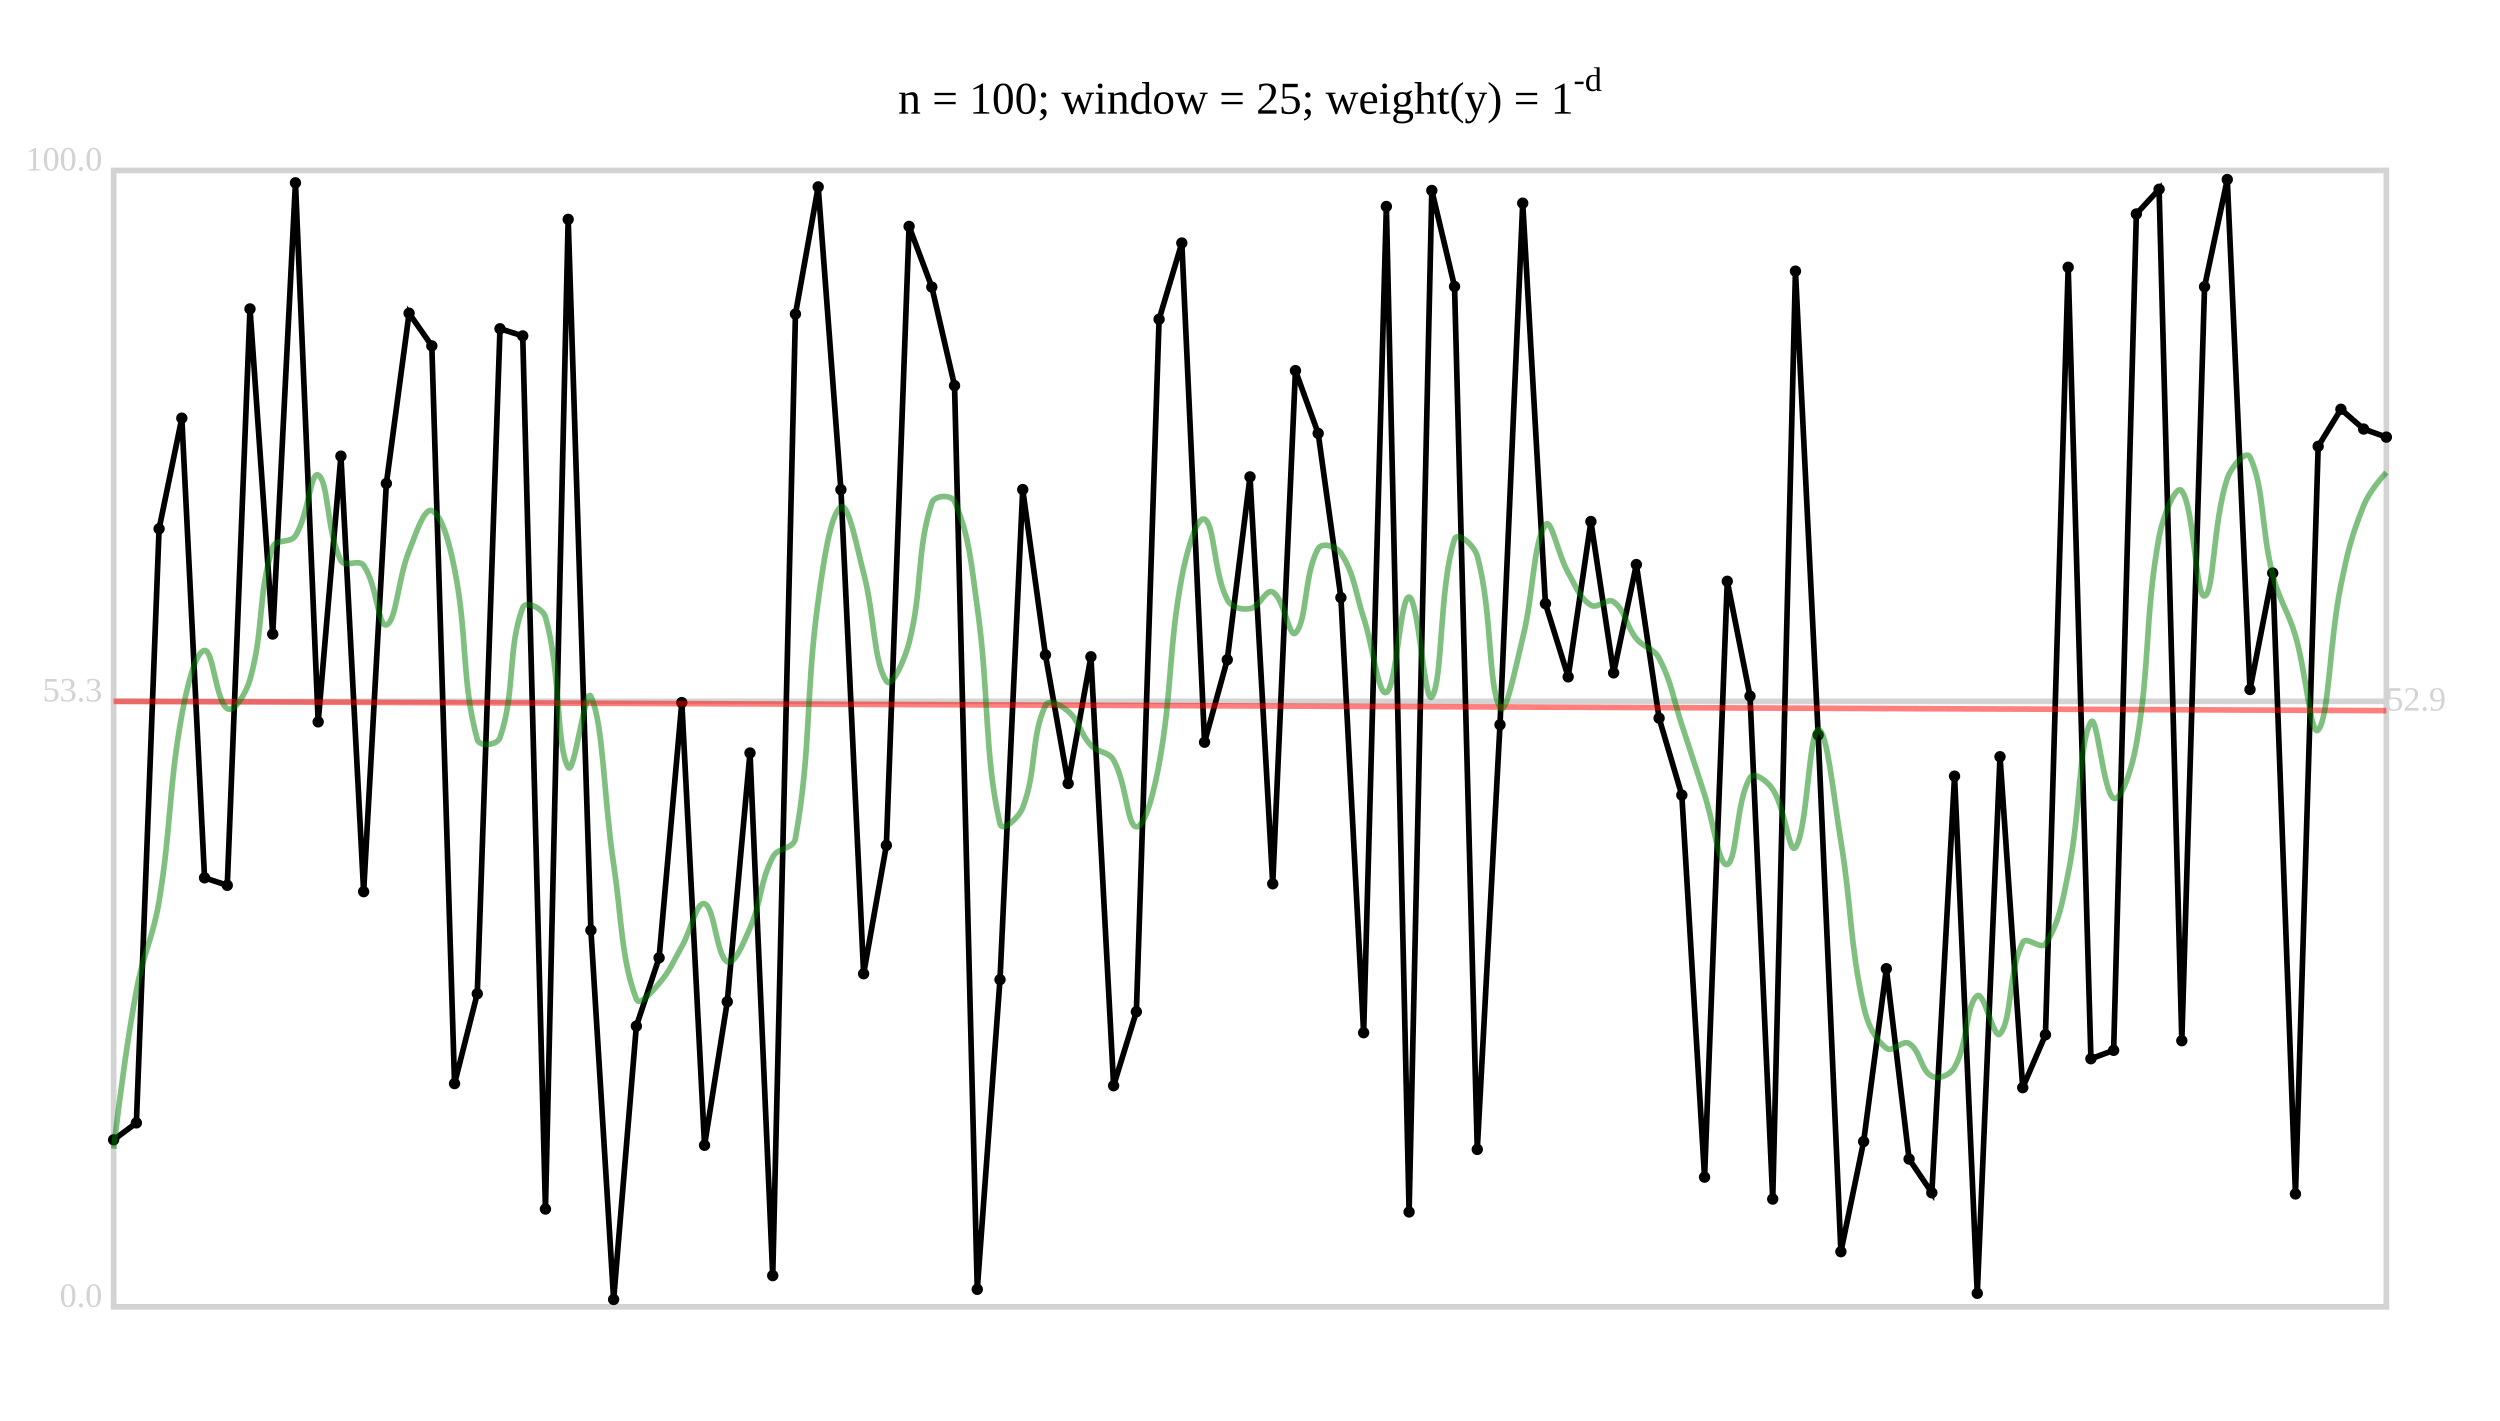
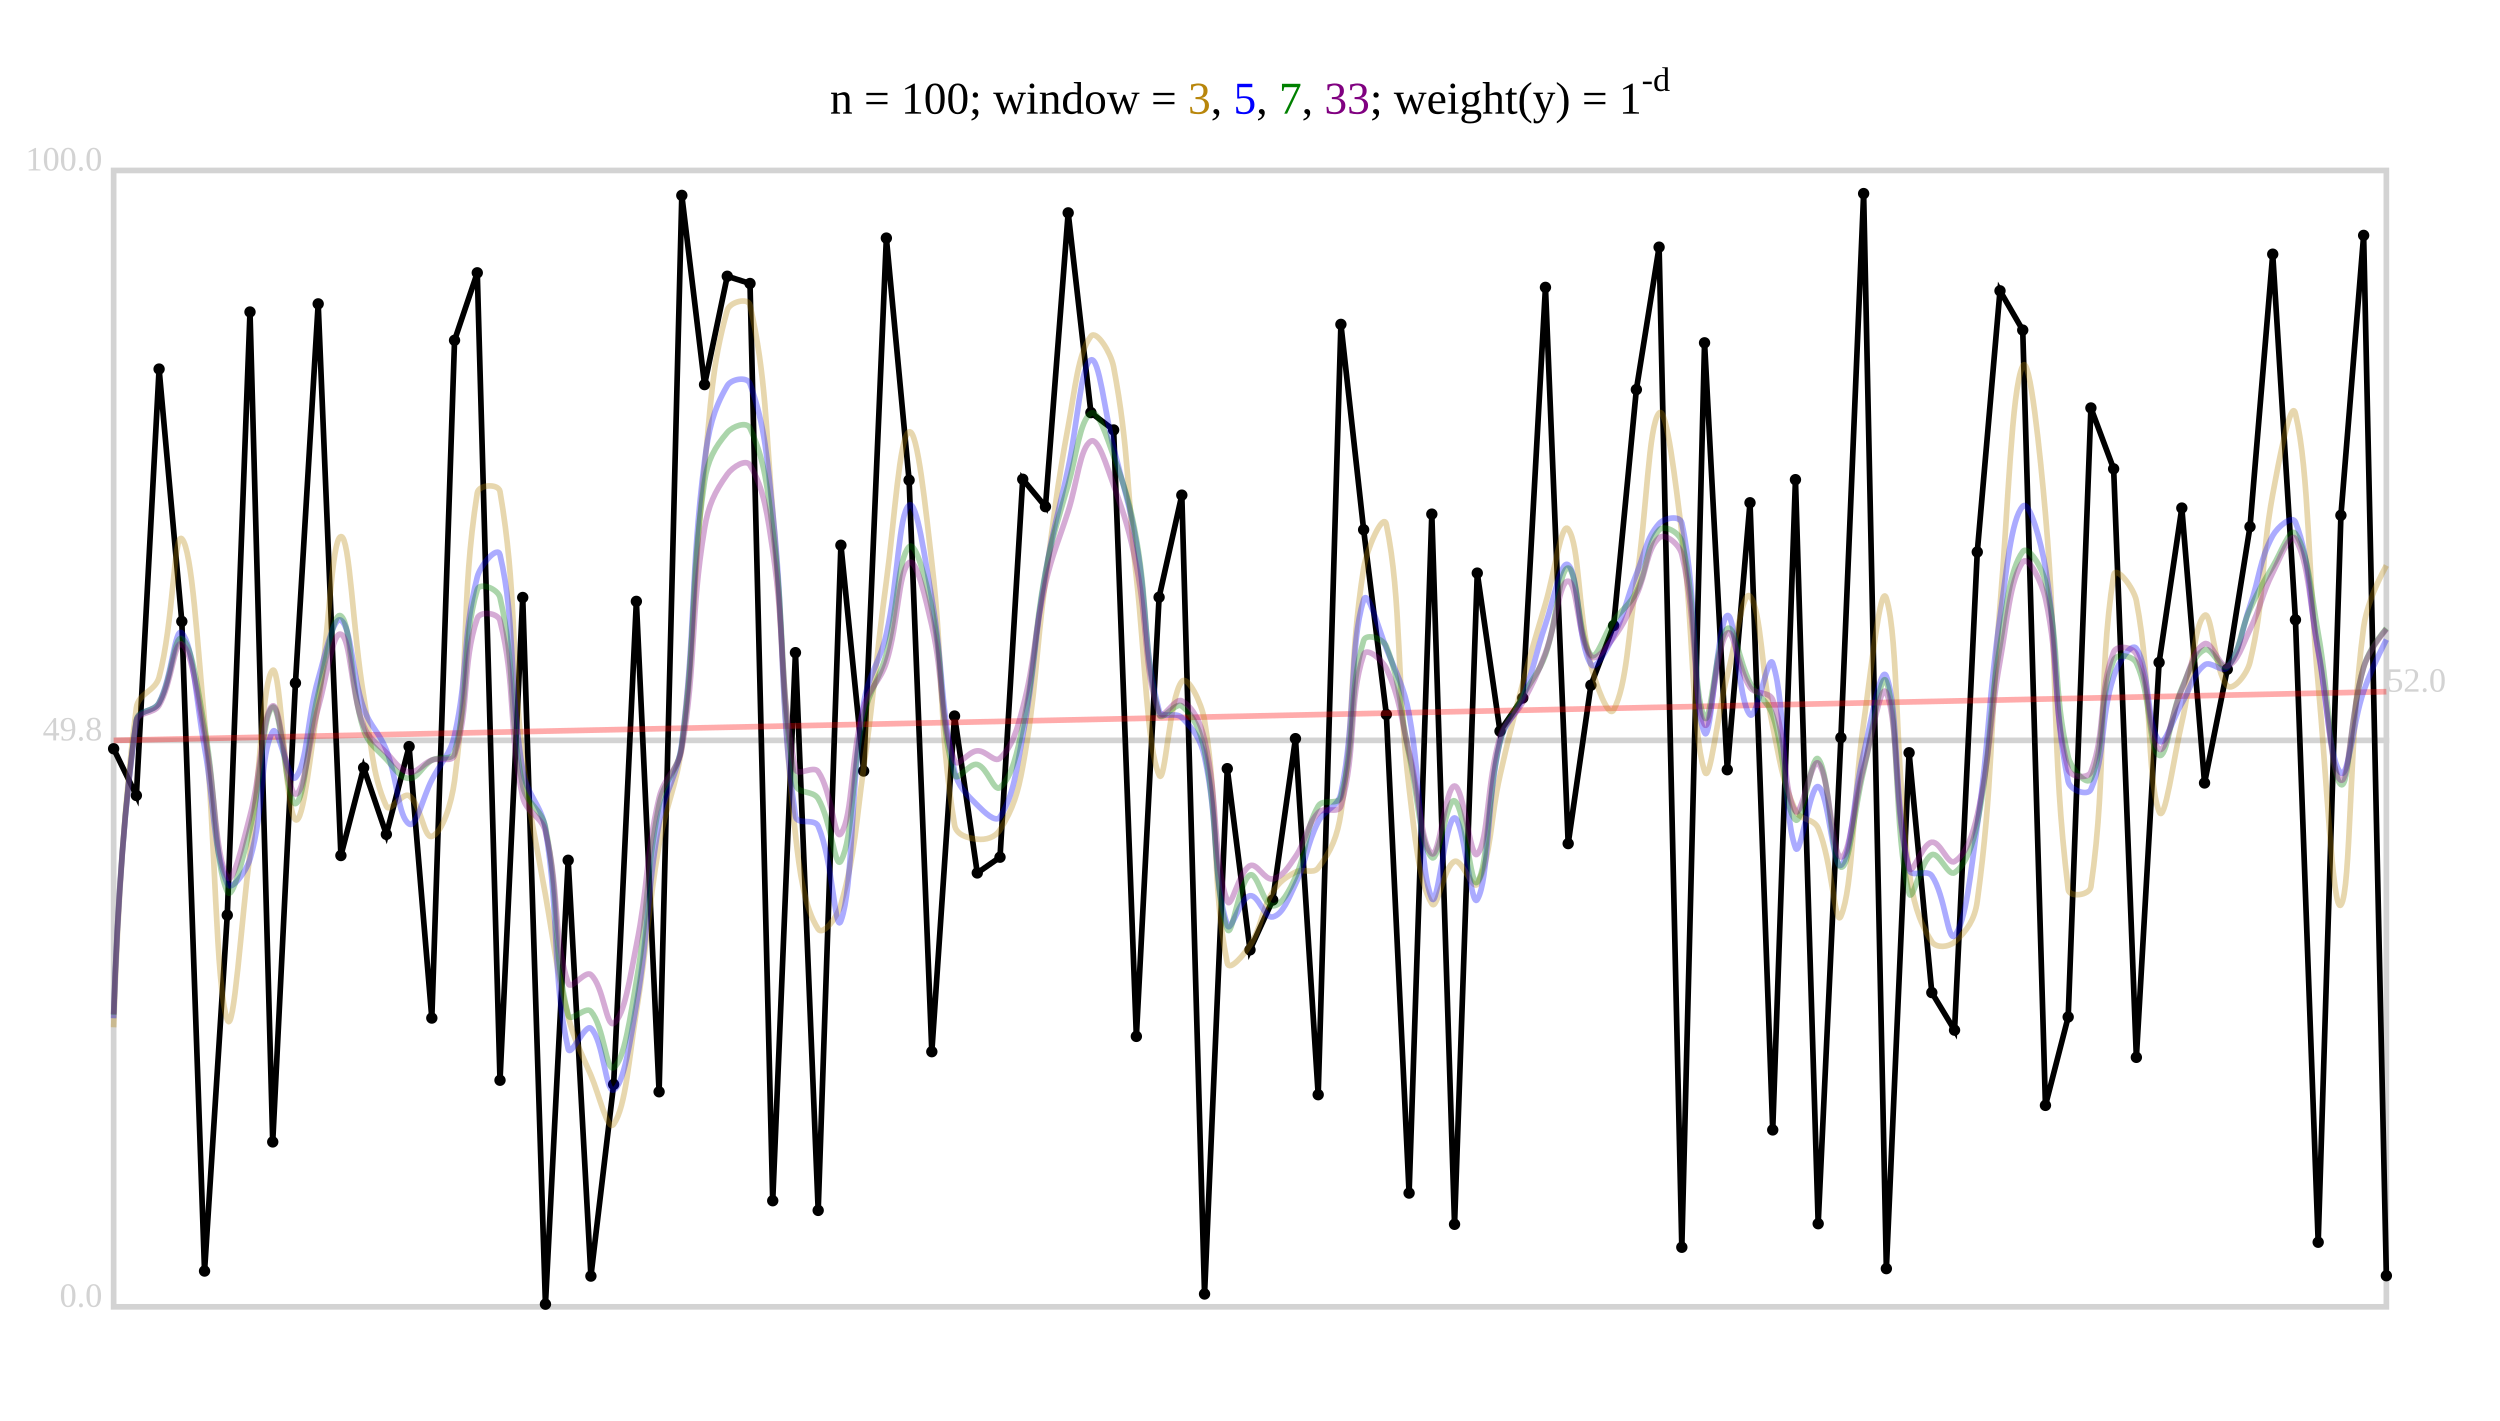
<svg xmlns="http://www.w3.org/2000/svg" viewBox="-10 -115 220 125">
  <style type="text/css">
                #regression line {
                    stroke: red;
                    stroke-width: 0.5;
-                     stroke-opacity: 0.5;
+                     stroke-opacity: 0.33;
                }
-                 #exponential .spline {
+                 .spline {
+                     stroke-width: 0.5;
+                     stroke-opacity: 0.33;
+                     fill: none;
+                 }
+                 #exponential-small .spline {
+                     stroke: darkgoldenrod;
+                 }
+                 #exponential-mid .spline {
+                     stroke: blue;
+                 }
+                 #exponential-large .spline {
                    stroke: green;
-                     stroke-width: 0.5;
-                     stroke-opacity: 0.5;
-                     fill: none;
+                 }
+                 #exponential-jumbo .spline {
+                     stroke: purple;
                }</style>
  <rect x="0" y="-100" width="200" height="100" stroke="lightgray" stroke-width="0.5" stroke-linecap="square" fill="none" />
  <text x="-1" y="0" text-anchor="end" alignment-baseline="central" fill="lightgray" font-size="3">0.0</text>
  <text x="-1" y="-100" text-anchor="end" alignment-baseline="central" fill="lightgray" font-size="3">100.0</text>
-   <text x="-1" y="-53.282" text-anchor="end" alignment-baseline="central" fill="lightgray" font-size="3">53.3</text>
-   <text x="200" y="-52.465" text-anchor="start" alignment-baseline="central" fill="lightgray" font-size="3">52.9</text>
-   <line x1="0" y1="-53.282" x2="200" y2="-53.282" stroke="lightgray" stroke-width="0.5" stroke-linecap="square" />
+   <text x="-1" y="-49.847" text-anchor="end" alignment-baseline="central" fill="lightgray" font-size="3">49.8</text>
+   <text x="200" y="-54.132" text-anchor="start" alignment-baseline="central" fill="lightgray" font-size="3">52.0</text>
+   <line x1="0" y1="-49.847" x2="200" y2="-49.847" stroke="lightgray" stroke-width="0.5" stroke-linecap="square" />
  <text x="100" y="-105" text-anchor="middle" fill="black" font-size="4">
-     <tspan>n = 100; window = 25; weight(y) = 1</tspan>
-     <tspan dx="-1" dy="-2" font-size="3">-d</tspan>
+                 n = 100; 
+                     window = 
+                     <tspan fill="darkgoldenrod">3</tspan>, 
+                     <tspan fill="blue">5</tspan>, 
+                     <tspan fill="green">7</tspan>, 
+                     <tspan fill="purple">33</tspan>; 
+                     weight(y) = 1
+                 <tspan dx="-1" dy="-2" font-size="3">-d</tspan>
  </text>
-   <circle cx="0" cy="-14.696" r="0.5" fill="black" />
-   <circle cx="2" cy="-16.186" r="0.5" fill="black" />
-   <circle cx="4" cy="-68.467" r="0.5" fill="black" />
-   <circle cx="6" cy="-78.201" r="0.5" fill="black" />
-   <circle cx="8" cy="-37.752" r="0.5" fill="black" />
-   <circle cx="10" cy="-37.091" r="0.5" fill="black" />
-   <circle cx="12" cy="-87.815" r="0.5" fill="black" />
-   <circle cx="14" cy="-59.203" r="0.5" fill="black" />
-   <circle cx="16" cy="-98.912" r="0.5" fill="black" />
-   <circle cx="18" cy="-51.475" r="0.5" fill="black" />
-   <circle cx="20" cy="-74.859" r="0.5" fill="black" />
-   <circle cx="22" cy="-36.534" r="0.5" fill="black" />
-   <circle cx="24" cy="-72.454" r="0.5" fill="black" />
-   <circle cx="26" cy="-87.433" r="0.5" fill="black" />
-   <circle cx="28" cy="-84.564" r="0.5" fill="black" />
-   <circle cx="30" cy="-19.643" r="0.5" fill="black" />
-   <circle cx="32" cy="-27.552" r="0.5" fill="black" />
-   <circle cx="34" cy="-86.07" r="0.5" fill="black" />
-   <circle cx="36" cy="-85.439" r="0.5" fill="black" />
-   <circle cx="38" cy="-8.606" r="0.5" fill="black" />
-   <circle cx="40" cy="-95.696" r="0.5" fill="black" />
-   <circle cx="42" cy="-33.138" r="0.5" fill="black" />
-   <circle cx="44" cy="-0.646" r="0.5" fill="black" />
-   <circle cx="46" cy="-24.703" r="0.5" fill="black" />
-   <circle cx="48" cy="-30.712" r="0.5" fill="black" />
-   <circle cx="50" cy="-53.173" r="0.5" fill="black" />
-   <circle cx="52" cy="-14.214" r="0.5" fill="black" />
-   <circle cx="54" cy="-26.848" r="0.5" fill="black" />
-   <circle cx="56" cy="-48.736" r="0.5" fill="black" />
-   <circle cx="58" cy="-2.747" r="0.5" fill="black" />
-   <circle cx="60" cy="-87.364" r="0.5" fill="black" />
-   <circle cx="62" cy="-98.554" r="0.5" fill="black" />
-   <circle cx="64" cy="-71.911" r="0.5" fill="black" />
-   <circle cx="66" cy="-29.309" r="0.5" fill="black" />
-   <circle cx="68" cy="-40.607" r="0.5" fill="black" />
-   <circle cx="70" cy="-95.078" r="0.5" fill="black" />
-   <circle cx="72" cy="-89.74" r="0.5" fill="black" />
-   <circle cx="74" cy="-81.063" r="0.5" fill="black" />
-   <circle cx="76" cy="-1.538" r="0.5" fill="black" />
-   <circle cx="78" cy="-28.791" r="0.5" fill="black" />
-   <circle cx="80" cy="-71.918" r="0.5" fill="black" />
-   <circle cx="82" cy="-57.367" r="0.5" fill="black" />
-   <circle cx="84" cy="-46.051" r="0.5" fill="black" />
-   <circle cx="86" cy="-57.203" r="0.5" fill="black" />
-   <circle cx="88" cy="-19.457" r="0.5" fill="black" />
-   <circle cx="90" cy="-25.966" r="0.5" fill="black" />
-   <circle cx="92" cy="-86.904" r="0.5" fill="black" />
-   <circle cx="94" cy="-93.615" r="0.5" fill="black" />
-   <circle cx="96" cy="-49.684" r="0.5" fill="black" />
-   <circle cx="98" cy="-56.942" r="0.5" fill="black" />
-   <circle cx="100" cy="-73.035" r="0.5" fill="black" />
-   <circle cx="102" cy="-37.227" r="0.5" fill="black" />
-   <circle cx="104" cy="-82.386" r="0.5" fill="black" />
-   <circle cx="106" cy="-76.863" r="0.5" fill="black" />
-   <circle cx="108" cy="-62.412" r="0.5" fill="black" />
-   <circle cx="110" cy="-24.122" r="0.5" fill="black" />
-   <circle cx="112" cy="-96.831" r="0.5" fill="black" />
-   <circle cx="114" cy="-8.347" r="0.5" fill="black" />
-   <circle cx="116" cy="-98.237" r="0.5" fill="black" />
-   <circle cx="118" cy="-89.787" r="0.5" fill="black" />
-   <circle cx="120" cy="-13.854" r="0.5" fill="black" />
-   <circle cx="122" cy="-51.224" r="0.5" fill="black" />
-   <circle cx="124" cy="-97.12" r="0.5" fill="black" />
-   <circle cx="126" cy="-61.879" r="0.5" fill="black" />
-   <circle cx="128" cy="-55.437" r="0.5" fill="black" />
-   <circle cx="130" cy="-69.106" r="0.5" fill="black" />
-   <circle cx="132" cy="-55.787" r="0.5" fill="black" />
-   <circle cx="134" cy="-65.319" r="0.5" fill="black" />
-   <circle cx="136" cy="-51.806" r="0.5" fill="black" />
-   <circle cx="138" cy="-45.032" r="0.5" fill="black" />
-   <circle cx="140" cy="-11.411" r="0.5" fill="black" />
-   <circle cx="142" cy="-63.847" r="0.5" fill="black" />
-   <circle cx="144" cy="-53.743" r="0.5" fill="black" />
-   <circle cx="146" cy="-9.483" r="0.5" fill="black" />
-   <circle cx="148" cy="-91.139" r="0.5" fill="black" />
-   <circle cx="150" cy="-50.321" r="0.5" fill="black" />
-   <circle cx="152" cy="-4.85" r="0.5" fill="black" />
-   <circle cx="154" cy="-14.544" r="0.5" fill="black" />
-   <circle cx="156" cy="-29.756" r="0.5" fill="black" />
-   <circle cx="158" cy="-13.004" r="0.5" fill="black" />
-   <circle cx="160" cy="-10.039" r="0.5" fill="black" />
-   <circle cx="162" cy="-46.698" r="0.5" fill="black" />
-   <circle cx="164" cy="-1.186" r="0.5" fill="black" />
-   <circle cx="166" cy="-48.409" r="0.5" fill="black" />
-   <circle cx="168" cy="-19.286" r="0.5" fill="black" />
-   <circle cx="170" cy="-23.939" r="0.5" fill="black" />
-   <circle cx="172" cy="-91.481" r="0.5" fill="black" />
-   <circle cx="174" cy="-21.83" r="0.5" fill="black" />
-   <circle cx="176" cy="-22.571" r="0.5" fill="black" />
-   <circle cx="178" cy="-96.172" r="0.5" fill="black" />
-   <circle cx="180" cy="-98.346" r="0.5" fill="black" />
-   <circle cx="182" cy="-23.418" r="0.5" fill="black" />
-   <circle cx="184" cy="-89.77" r="0.5" fill="black" />
-   <circle cx="186" cy="-99.204" r="0.5" fill="black" />
-   <circle cx="188" cy="-54.325" r="0.5" fill="black" />
-   <circle cx="190" cy="-64.574" r="0.5" fill="black" />
-   <circle cx="192" cy="-9.933" r="0.5" fill="black" />
-   <circle cx="194" cy="-75.725" r="0.5" fill="black" />
-   <circle cx="196" cy="-78.986" r="0.5" fill="black" />
-   <circle cx="198" cy="-77.243" r="0.5" fill="black" />
-   <circle cx="200" cy="-76.535" r="0.5" fill="black" />
-   <polyline points="0,-14.696 2,-16.186 4,-68.467 6,-78.201 8,-37.752 10,-37.091 12,-87.815 14,-59.203 16,-98.912 18,-51.475 20,-74.859 22,-36.534 24,-72.454 26,-87.433 28,-84.564 30,-19.643 32,-27.552 34,-86.07 36,-85.439 38,-8.606 40,-95.696 42,-33.138 44,-0.646 46,-24.703 48,-30.712 50,-53.173 52,-14.214 54,-26.848 56,-48.736 58,-2.747 60,-87.364 62,-98.554 64,-71.911 66,-29.309 68,-40.607 70,-95.078 72,-89.74 74,-81.063 76,-1.538 78,-28.791 80,-71.918 82,-57.367 84,-46.051 86,-57.203 88,-19.457 90,-25.966 92,-86.904 94,-93.615 96,-49.684 98,-56.942 100,-73.035 102,-37.227 104,-82.386 106,-76.863 108,-62.412 110,-24.122 112,-96.831 114,-8.347 116,-98.237 118,-89.787 120,-13.854 122,-51.224 124,-97.12 126,-61.879 128,-55.437 130,-69.106 132,-55.787 134,-65.319 136,-51.806 138,-45.032 140,-11.411 142,-63.847 144,-53.743 146,-9.483 148,-91.139 150,-50.321 152,-4.85 154,-14.544 156,-29.756 158,-13.004 160,-10.039 162,-46.698 164,-1.186 166,-48.409 168,-19.286 170,-23.939 172,-91.481 174,-21.83 176,-22.571 178,-96.172 180,-98.346 182,-23.418 184,-89.77 186,-99.204 188,-54.325 190,-64.574 192,-9.933 194,-75.725 196,-78.986 198,-77.243 200,-76.535" stroke="black" stroke-width="0.5" fill="none" />
+   <circle cx="0" cy="-49.11" r="0.5" fill="black" />
+   <circle cx="2" cy="-44.998" r="0.5" fill="black" />
+   <circle cx="4" cy="-82.523" r="0.5" fill="black" />
+   <circle cx="6" cy="-60.313" r="0.5" fill="black" />
+   <circle cx="8" cy="-3.147" r="0.5" fill="black" />
+   <circle cx="10" cy="-34.466" r="0.5" fill="black" />
+   <circle cx="12" cy="-87.545" r="0.5" fill="black" />
+   <circle cx="14" cy="-14.51" r="0.5" fill="black" />
+   <circle cx="16" cy="-54.894" r="0.5" fill="black" />
+   <circle cx="18" cy="-88.259" r="0.5" fill="black" />
+   <circle cx="20" cy="-39.712" r="0.5" fill="black" />
+   <circle cx="22" cy="-47.44" r="0.5" fill="black" />
+   <circle cx="24" cy="-41.575" r="0.5" fill="black" />
+   <circle cx="26" cy="-49.302" r="0.5" fill="black" />
+   <circle cx="28" cy="-25.41" r="0.5" fill="black" />
+   <circle cx="30" cy="-85.054" r="0.5" fill="black" />
+   <circle cx="32" cy="-90.993" r="0.5" fill="black" />
+   <circle cx="34" cy="-19.938" r="0.5" fill="black" />
+   <circle cx="36" cy="-62.421" r="0.5" fill="black" />
+   <circle cx="38" cy="-0.232" r="0.5" fill="black" />
+   <circle cx="40" cy="-39.297" r="0.5" fill="black" />
+   <circle cx="42" cy="-2.702" r="0.5" fill="black" />
+   <circle cx="44" cy="-19.571" r="0.5" fill="black" />
+   <circle cx="46" cy="-62.079" r="0.5" fill="black" />
+   <circle cx="48" cy="-18.923" r="0.5" fill="black" />
+   <circle cx="50" cy="-97.805" r="0.5" fill="black" />
+   <circle cx="52" cy="-81.155" r="0.5" fill="black" />
+   <circle cx="54" cy="-90.69" r="0.5" fill="black" />
+   <circle cx="56" cy="-90.052" r="0.5" fill="black" />
+   <circle cx="58" cy="-9.335" r="0.5" fill="black" />
+   <circle cx="60" cy="-57.567" r="0.5" fill="black" />
+   <circle cx="62" cy="-8.484" r="0.5" fill="black" />
+   <circle cx="64" cy="-67.02" r="0.5" fill="black" />
+   <circle cx="66" cy="-47.149" r="0.5" fill="black" />
+   <circle cx="68" cy="-94.049" r="0.5" fill="black" />
+   <circle cx="70" cy="-72.749" r="0.5" fill="black" />
+   <circle cx="72" cy="-22.45" r="0.5" fill="black" />
+   <circle cx="74" cy="-51.989" r="0.5" fill="black" />
+   <circle cx="76" cy="-38.18" r="0.5" fill="black" />
+   <circle cx="78" cy="-39.566" r="0.5" fill="black" />
+   <circle cx="80" cy="-72.826" r="0.5" fill="black" />
+   <circle cx="82" cy="-70.413" r="0.5" fill="black" />
+   <circle cx="84" cy="-96.268" r="0.5" fill="black" />
+   <circle cx="86" cy="-78.69" r="0.5" fill="black" />
+   <circle cx="88" cy="-77.163" r="0.5" fill="black" />
+   <circle cx="90" cy="-23.797" r="0.5" fill="black" />
+   <circle cx="92" cy="-62.444" r="0.5" fill="black" />
+   <circle cx="94" cy="-71.428" r="0.5" fill="black" />
+   <circle cx="96" cy="-1.128" r="0.5" fill="black" />
+   <circle cx="98" cy="-47.358" r="0.5" fill="black" />
+   <circle cx="100" cy="-31.413" r="0.5" fill="black" />
+   <circle cx="102" cy="-35.798" r="0.5" fill="black" />
+   <circle cx="104" cy="-49.999" r="0.5" fill="black" />
+   <circle cx="106" cy="-18.666" r="0.5" fill="black" />
+   <circle cx="108" cy="-86.455" r="0.5" fill="black" />
+   <circle cx="110" cy="-68.383" r="0.5" fill="black" />
+   <circle cx="112" cy="-52.125" r="0.5" fill="black" />
+   <circle cx="114" cy="-10.009" r="0.5" fill="black" />
+   <circle cx="116" cy="-69.757" r="0.5" fill="black" />
+   <circle cx="118" cy="-7.26" r="0.5" fill="black" />
+   <circle cx="120" cy="-64.567" r="0.5" fill="black" />
+   <circle cx="122" cy="-50.655" r="0.5" fill="black" />
+   <circle cx="124" cy="-53.576" r="0.5" fill="black" />
+   <circle cx="126" cy="-89.712" r="0.5" fill="black" />
+   <circle cx="128" cy="-40.763" r="0.5" fill="black" />
+   <circle cx="130" cy="-54.698" r="0.5" fill="black" />
+   <circle cx="132" cy="-59.948" r="0.5" fill="black" />
+   <circle cx="134" cy="-80.715" r="0.5" fill="black" />
+   <circle cx="136" cy="-93.25" r="0.5" fill="black" />
+   <circle cx="138" cy="-5.239" r="0.5" fill="black" />
+   <circle cx="140" cy="-84.833" r="0.5" fill="black" />
+   <circle cx="142" cy="-47.263" r="0.5" fill="black" />
+   <circle cx="144" cy="-70.758" r="0.5" fill="black" />
+   <circle cx="146" cy="-15.566" r="0.5" fill="black" />
+   <circle cx="148" cy="-72.79" r="0.5" fill="black" />
+   <circle cx="150" cy="-7.313" r="0.5" fill="black" />
+   <circle cx="152" cy="-50.089" r="0.5" fill="black" />
+   <circle cx="154" cy="-97.966" r="0.5" fill="black" />
+   <circle cx="156" cy="-3.36" r="0.5" fill="black" />
+   <circle cx="158" cy="-48.758" r="0.5" fill="black" />
+   <circle cx="160" cy="-27.651" r="0.5" fill="black" />
+   <circle cx="162" cy="-24.346" r="0.5" fill="black" />
+   <circle cx="164" cy="-66.422" r="0.5" fill="black" />
+   <circle cx="166" cy="-89.407" r="0.5" fill="black" />
+   <circle cx="168" cy="-85.951" r="0.5" fill="black" />
+   <circle cx="170" cy="-17.726" r="0.5" fill="black" />
+   <circle cx="172" cy="-25.505" r="0.5" fill="black" />
+   <circle cx="174" cy="-79.1" r="0.5" fill="black" />
+   <circle cx="176" cy="-73.74" r="0.5" fill="black" />
+   <circle cx="178" cy="-21.953" r="0.5" fill="black" />
+   <circle cx="180" cy="-56.704" r="0.5" fill="black" />
+   <circle cx="182" cy="-70.292" r="0.5" fill="black" />
+   <circle cx="184" cy="-46.098" r="0.5" fill="black" />
+   <circle cx="186" cy="-56.104" r="0.5" fill="black" />
+   <circle cx="188" cy="-68.644" r="0.5" fill="black" />
+   <circle cx="190" cy="-92.633" r="0.5" fill="black" />
+   <circle cx="192" cy="-60.457" r="0.5" fill="black" />
+   <circle cx="194" cy="-5.681" r="0.5" fill="black" />
+   <circle cx="196" cy="-69.653" r="0.5" fill="black" />
+   <circle cx="198" cy="-94.286" r="0.5" fill="black" />
+   <circle cx="200" cy="-2.737" r="0.5" fill="black" />
+   <polyline points="0,-49.11 2,-44.998 4,-82.523 6,-60.313 8,-3.147 10,-34.466 12,-87.545 14,-14.51 16,-54.894 18,-88.259 20,-39.712 22,-47.44 24,-41.575 26,-49.302 28,-25.41 30,-85.054 32,-90.993 34,-19.938 36,-62.421 38,-0.232 40,-39.297 42,-2.702 44,-19.571 46,-62.079 48,-18.923 50,-97.805 52,-81.155 54,-90.69 56,-90.052 58,-9.335 60,-57.567 62,-8.484 64,-67.02 66,-47.149 68,-94.049 70,-72.749 72,-22.45 74,-51.989 76,-38.18 78,-39.566 80,-72.826 82,-70.413 84,-96.268 86,-78.69 88,-77.163 90,-23.797 92,-62.444 94,-71.428 96,-1.128 98,-47.358 100,-31.413 102,-35.798 104,-49.999 106,-18.666 108,-86.455 110,-68.383 112,-52.125 114,-10.009 116,-69.757 118,-7.26 120,-64.567 122,-50.655 124,-53.576 126,-89.712 128,-40.763 130,-54.698 132,-59.948 134,-80.715 136,-93.25 138,-5.239 140,-84.833 142,-47.263 144,-70.758 146,-15.566 148,-72.79 150,-7.313 152,-50.089 154,-97.966 156,-3.36 158,-48.758 160,-27.651 162,-24.346 164,-66.422 166,-89.407 168,-85.951 170,-17.726 172,-25.505 174,-79.1 176,-73.74 178,-21.953 180,-56.704 182,-70.292 184,-46.098 186,-56.104 188,-68.644 190,-92.633 192,-60.457 194,-5.681 196,-69.653 198,-94.286 200,-2.737" stroke="black" stroke-width="0.5" fill="none" />
  <g id="regression">
    <g>
-       <line x1="0" y1="-53.282" x2="200" y2="-52.465" class="regression" />
+       <line x1="0" y1="-49.847" x2="200" y2="-54.132" class="regression" />
    </g>
  </g>
-   <g id="exponential">
+   <g id="exponential-small">
    <g>
-       <path d="M0,-13.912 Q0.986,-22.301 2,-27.824 C2.586,-31.017 3.472,-32.499 4,-35.701 C5.072,-42.199 4.828,-45.611 6,-52.073 C6.428,-54.434 7.163,-57.639 8,-57.757 C8.763,-57.865 8.995,-53.28 10,-52.639 C10.595,-52.259 11.654,-53.977 12,-55.204 C13.254,-59.655 12.656,-62.582 14,-66.833 C14.256,-67.642 15.548,-67.134 16,-67.852 C17.148,-69.68 17.323,-73.568 18,-73.198 C18.923,-72.694 18.733,-68.188 20,-65.668 C20.333,-65.006 21.572,-65.849 22,-65.244 C23.172,-63.586 23.278,-59.781 24,-60.011 C24.878,-60.291 24.998,-64.003 26,-66.52 C26.598,-68.024 27.322,-70.335 28,-70.063 C28.922,-69.692 29.572,-67.068 30,-64.912 C31.172,-59.014 30.588,-55.162 32,-49.929 C32.188,-49.234 33.764,-49.409 34,-50.093 C35.364,-54.048 34.652,-57.955 36,-61.527 C36.252,-62.195 37.777,-61.477 38,-60.693 C39.377,-55.858 38.926,-49.355 40,-47.481 C40.526,-46.563 41.512,-54.755 42,-53.713 C43.112,-51.341 43.115,-44.84 44,-38.946 C44.715,-34.19 44.668,-30.579 46,-27.088 C46.268,-26.384 47.379,-27.74 48,-28.458 C48.979,-29.59 49.243,-30.386 50,-31.713 C50.843,-33.19 51.301,-35.703 52,-35.468 C52.901,-35.164 53.033,-30.879 54,-30.365 C54.633,-30.029 55.434,-32.038 56,-33.342 C57.034,-35.722 56.854,-37.317 58,-39.575 C58.454,-40.47 59.824,-40.235 60,-41.226 C61.424,-49.251 60.861,-53.818 62,-62.117 C62.461,-65.481 63.072,-69.816 64,-70.383 C64.672,-70.794 65.379,-66.94 66,-64.562 C66.979,-60.811 66.861,-56.802 68,-55.059 C68.461,-54.354 69.617,-56.938 70,-58.442 C71.217,-63.212 70.622,-66.461 72,-70.745 C72.222,-71.433 73.722,-71.511 74,-70.873 C75.322,-67.839 75.469,-65.33 76,-61.563 C77.069,-53.981 76.582,-48.756 78,-42.501 C78.182,-41.7 79.663,-43.047 80,-43.924 C81.263,-47.214 80.693,-50.145 82,-52.917 C82.293,-53.538 83.417,-52.916 84,-52.406 C85.017,-51.516 85.039,-50.45 86,-49.416 C86.639,-48.728 87.554,-48.901 88,-48.101 C89.154,-46.03 89.179,-42.307 90,-42.239 C90.779,-42.175 91.581,-45.467 92,-47.77 C93.181,-54.256 92.797,-57.737 94,-64.212 C94.397,-66.351 95.317,-69.643 96,-69.306 C96.917,-68.852 96.762,-64.667 98,-62.233 C98.362,-61.521 99.256,-61.316 100,-61.44 C100.856,-61.583 101.4,-63.222 102,-62.901 C103,-62.365 103.442,-58.762 104,-59.296 C105.042,-60.291 104.736,-64.504 106,-66.723 C106.336,-67.312 107.595,-66.932 108,-66.316 C109.195,-64.496 109.252,-62.923 110,-60.633 C110.852,-58.022 111.291,-53.738 112,-54.062 C112.891,-54.469 113.217,-62.538 114,-62.462 C114.817,-62.383 115.374,-52.878 116,-53.675 C116.974,-54.913 116.641,-63.336 118,-67.55 C118.241,-68.297 119.751,-66.999 120,-66.077 C121.351,-61.078 120.917,-54.699 122,-52.747 C122.517,-51.815 123.379,-56.372 124,-58.867 C124.979,-62.799 124.904,-67.242 126,-68.813 C126.504,-69.535 127.084,-66.218 128,-64.6 C128.684,-63.391 128.987,-62.393 130,-61.745 C130.587,-61.369 131.445,-62.449 132,-62.04 C133.045,-61.272 133.056,-59.975 134,-58.803 C134.656,-57.988 135.521,-57.981 136,-57.072 C137.121,-54.947 137.218,-53.565 138,-51.217 C138.818,-48.763 139.199,-47.526 140,-45.065 C140.799,-42.612 141.28,-38.663 142,-38.932 C142.88,-39.261 142.755,-44.501 144,-46.559 C144.355,-47.145 145.536,-46.252 146,-45.541 C147.136,-43.799 147.452,-39.707 148,-40.425 C149.052,-41.804 149.18,-50.675 150,-50.785 C150.78,-50.889 151.35,-44.914 152,-40.958 C152.95,-35.181 152.757,-32.109 154,-26.452 C154.357,-24.829 154.923,-23.64 156,-22.757 C156.523,-22.328 157.411,-23.535 158,-23.173 C159.011,-22.551 159.008,-20.817 160,-20.296 C160.608,-19.977 161.608,-20.379 162,-21.073 C163.208,-23.21 162.995,-26.635 164,-27.373 C164.595,-27.81 165.487,-23.408 166,-24.009 C167.087,-25.284 166.711,-29.509 168,-32.063 C168.311,-32.68 169.624,-31.365 170,-31.937 C171.224,-33.798 171.478,-35.596 172,-38.144 C173.078,-43.405 172.947,-49.718 174,-51.459 C174.547,-52.363 175.08,-45.201 176,-44.755 C176.68,-44.425 177.648,-47.498 178,-49.52 C179.248,-56.701 178.715,-60.607 180,-67.762 C180.315,-69.518 181.484,-72.469 182,-71.797 C183.084,-70.385 183.243,-62.344 184,-62.55 C184.843,-62.78 184.732,-69.009 186,-72.887 C186.332,-73.901 187.669,-75.481 188,-74.78 C189.269,-72.089 188.962,-68.488 190,-64.405 C190.562,-62.193 191.357,-61.234 192,-59.041 C192.957,-55.779 193.364,-50.053 194,-50.766 C194.964,-51.847 194.976,-58.471 196,-63.525 C196.576,-66.364 196.925,-67.838 198,-70.499 Q198.525,-71.8 200,-73.428" class="spline" fill="none" />
+       <path d="M0,-24.597 Q0.57,-41.697 2,-52.708 C2.17,-54.021 3.658,-54.134 4,-55.407 C5.258,-60.086 5.307,-68.254 6,-67.589 C6.907,-66.721 7.393,-57.999 8,-51.574 C8.993,-41.071 8.974,-28.26 10,-25.268 C10.574,-23.593 11.238,-34.046 12,-39.906 C12.838,-46.345 13.121,-55.366 14,-56.016 C14.721,-56.549 15.105,-43.509 16,-42.865 C16.705,-42.358 17.337,-49.007 18,-53.139 C18.937,-58.974 19.182,-67.65 20,-67.781 C20.782,-67.907 21.06,-59.357 22,-53.781 C22.66,-49.861 22.691,-46.925 24,-44.042 C24.291,-43.402 25.44,-45.343 26,-44.973 C27.04,-44.286 27.302,-41.167 28,-41.398 C28.902,-41.695 29.724,-44.211 30,-46.294 C31.324,-56.303 30.517,-62.192 32,-71.628 C32.117,-72.372 33.874,-72.477 34,-71.744 C35.474,-63.154 34.948,-57.66 36,-48.323 C36.548,-43.463 37.154,-41.073 38,-36.253 C38.754,-31.962 38.939,-29.754 40,-25.546 C40.539,-23.406 41.139,-22.421 42,-20.382 C42.739,-18.63 43.488,-15.351 44,-16.068 C45.088,-17.591 45.351,-21.99 46,-25.98 C46.951,-31.828 47.004,-34.825 48,-40.663 C48.604,-44.206 49.571,-45.867 50,-49.432 C51.171,-59.171 50.979,-64.151 52,-73.922 C52.579,-79.459 52.605,-82.741 54,-87.701 C54.205,-88.431 55.838,-88.861 56,-88.147 C57.438,-81.793 57.376,-77.294 58,-70.032 C58.976,-58.664 58.77,-52.89 60,-41.572 C60.37,-38.172 60.808,-35.081 62,-33.238 C62.408,-32.607 63.689,-34.288 64,-35.389 C65.289,-39.96 65.321,-42.589 66,-47.418 C66.921,-53.97 67.113,-57.284 68,-63.842 C68.713,-69.116 69.148,-76.646 70,-76.999 C70.748,-77.309 71.464,-70.133 72,-65.499 C73.064,-56.298 72.548,-51.247 74,-42.41 C74.148,-41.509 75.165,-41.242 76,-41.152 C76.765,-41.069 77.571,-41.294 78,-41.978 C79.171,-43.847 79.578,-45.222 80,-47.534 C81.178,-53.994 81.126,-57.368 82,-63.908 C82.726,-69.347 82.998,-72.092 84,-77.48 C84.598,-80.692 84.867,-83.93 86,-85.41 C86.467,-86.019 87.755,-84.002 88,-82.703 C89.355,-75.519 89.176,-71.6 90,-64.203 C90.776,-57.24 90.921,-49.275 92,-46.801 C92.521,-45.605 92.91,-53.719 94,-55.028 C94.51,-55.641 95.75,-53.152 96,-51.607 C97.35,-43.245 96.569,-37.341 98,-30.26 C98.169,-29.424 99.468,-30.986 100,-31.814 C101.068,-33.48 100.949,-34.805 102,-36.496 C102.549,-37.38 103.093,-37.771 104,-38.252 C104.693,-38.619 105.552,-38.034 106,-38.615 C107.152,-40.111 107.689,-41.393 108,-43.446 C109.289,-51.943 108.667,-56.529 110,-64.99 C110.267,-66.685 111.749,-70.051 112,-68.836 C113.349,-62.319 112.894,-54.888 114,-45.661 C114.494,-41.543 114.863,-37.313 116,-35.475 C116.463,-34.727 117.04,-38.779 118,-39.196 C118.64,-39.474 119.642,-36.533 120,-37.211 C121.242,-39.559 121.138,-42.956 122,-46.762 C122.738,-50.017 123.146,-51.637 124,-54.863 C124.746,-57.684 125.175,-59.08 126,-61.88 C126.775,-64.511 127.422,-69.221 128,-68.441 C129.022,-67.063 128.828,-61.145 130,-56.484 C130.428,-54.78 131.554,-51.708 132,-52.527 C133.154,-54.646 133.306,-59.291 134,-63.827 C134.906,-69.743 135.068,-77.659 136,-78.657 C136.668,-79.373 137.46,-72.368 138,-68.113 C139.06,-59.761 138.865,-50.707 140,-47.14 C140.465,-45.678 141.131,-52.199 142,-55.542 C142.731,-58.355 143.384,-63.215 144,-62.529 C144.984,-61.433 145.037,-55.627 146,-51.086 C146.637,-48.084 146.797,-46.369 148,-43.67 C148.397,-42.78 149.615,-43.01 150,-42.115 C151.215,-39.292 151.49,-33.198 152,-34.376 C153.09,-36.898 153.032,-44.594 154,-51.364 C154.632,-55.782 155.493,-63.993 156,-62.345 C157.093,-58.792 156.742,-47.863 158,-38.361 C158.342,-35.778 158.775,-34.049 160,-32.132 C160.375,-31.546 161.476,-31.635 162,-32.102 C163.076,-33.059 163.782,-34.08 164,-35.692 C165.382,-45.899 165.119,-51.273 166,-61.65 C166.719,-70.116 167.013,-80.796 168,-82.797 C168.613,-84.04 169.544,-75.011 170,-69.759 C171.144,-56.583 170.492,-49.095 172,-36.727 C172.092,-35.975 173.891,-36.204 174,-36.959 C175.491,-47.258 174.557,-55.281 176,-64.361 C176.157,-65.351 177.779,-63.282 178,-62.133 C179.379,-54.973 178.883,-46.58 180,-43.587 C180.483,-42.292 181.271,-48.266 182,-51.413 C182.871,-55.17 183.045,-60.074 184,-60.847 C184.645,-61.368 184.892,-55.786 186,-54.648 C186.492,-54.143 187.74,-55.642 188,-56.738 C189.34,-62.385 188.929,-65.655 190,-71.506 C190.529,-74.397 191.623,-80.166 192,-78.592 C193.223,-73.487 193.12,-64.313 194,-54.807 C194.72,-47.024 195.291,-34.479 196,-35.368 C196.891,-36.484 196.705,-50.147 198,-59.818 Q198.305,-62.096 200,-65.24" class="spline" fill="none" />
+     </g>
+   </g>
+   <g id="exponential-mid">
+     <g>
+       <path d="M0,-25.391 Q0.541,-41.468 2,-51.6 C2.141,-52.581 3.547,-52.301 4,-53.173 C5.147,-55.38 5.384,-59.908 6,-59.297 C6.984,-58.321 7.266,-53.254 8,-49.206 C8.866,-44.424 8.714,-40.373 10,-37.221 C10.314,-36.453 11.67,-38.301 12,-39.407 C13.27,-43.659 12.855,-48.568 14,-50.617 C14.455,-51.431 15.461,-45.942 16,-46.564 C17.061,-47.79 17.015,-51.825 18,-55.237 C18.615,-57.367 19.344,-60.841 20,-60.42 C20.944,-59.814 20.95,-55.673 22,-52.672 C22.55,-51.1 23.39,-50.542 24,-48.99 C24.99,-46.47 25.025,-43.13 26,-42.491 C26.625,-42.081 27.204,-44.815 28,-46.367 C28.804,-47.935 29.619,-48.59 30,-50.292 C31.219,-55.733 30.665,-58.924 32,-64.226 C32.265,-65.279 33.796,-67.049 34,-66.179 C35.396,-60.233 34.759,-54.677 36,-47.187 C36.359,-45.018 37.646,-44.201 38,-42.032 C39.246,-34.407 38.595,-28.858 40,-22.7 C40.195,-21.847 41.491,-24.964 42,-24.505 C43.091,-23.518 43.318,-18.727 44,-19.085 C44.918,-19.568 45.479,-23.544 46,-26.606 C47.079,-32.942 46.9,-36.252 48,-42.581 C48.5,-45.457 49.636,-46.725 50,-49.619 C51.236,-59.458 50.749,-64.581 52,-74.414 C52.349,-77.157 52.759,-78.944 54,-81.059 C54.359,-81.67 55.762,-81.894 56,-81.231 C57.362,-77.43 57.519,-74.471 58,-69.898 C59.119,-59.249 58.521,-53.383 60,-43.175 C60.121,-42.343 61.675,-43.046 62,-42.298 C63.275,-39.36 63.507,-32.628 64,-33.959 C65.107,-36.947 64.8,-45.527 66,-53.096 C66.4,-55.622 67.428,-56.699 68,-59.197 C69.028,-63.679 69.078,-69.828 70,-70.546 C70.678,-71.074 71.43,-65.649 72,-62.313 C73.03,-56.291 72.705,-53.029 74,-47.15 C74.305,-45.765 75.016,-45.147 76,-44.153 C76.616,-43.531 77.627,-42.541 78,-43.11 C79.227,-44.987 79.456,-47.351 80,-50.268 C81.056,-55.936 81.033,-58.879 82,-64.571 C82.633,-68.296 83.211,-70.112 84,-73.81 C84.811,-77.614 85.122,-82.937 86,-83.327 C86.722,-83.647 87.228,-78.688 88,-75.583 C88.828,-72.251 89.416,-70.614 90,-67.234 C91.016,-61.362 90.596,-57.849 92,-52.452 C92.196,-51.697 93.45,-52.409 94,-51.852 C95.05,-50.788 95.663,-49.94 96,-48.401 C97.263,-42.637 96.687,-37.608 98,-33.594 C98.287,-32.717 99.129,-36.018 100,-36.174 C100.729,-36.304 101.3,-34.129 102,-34.309 C102.9,-34.541 103.398,-35.944 104,-37.204 C104.998,-39.292 104.967,-40.62 106,-42.679 C106.567,-43.809 107.748,-43.947 108,-45.175 C109.348,-51.757 108.745,-58.2 110,-62.204 C110.345,-63.305 111.304,-59.686 112,-57.937 C112.904,-55.664 113.564,-54.549 114,-52.15 C115.164,-45.752 114.897,-38.46 116,-35.944 C116.497,-34.811 117.206,-43.048 118,-43.026 C118.806,-43.004 119.445,-34.903 120,-35.835 C121.045,-37.59 120.777,-44.316 122,-49.743 C122.377,-51.417 123.375,-51.978 124,-53.588 C124.975,-56.095 125.127,-57.482 126,-60.037 C126.727,-62.162 127.384,-65.827 128,-65.288 C128.984,-64.428 128.823,-58.372 130,-56.54 C130.423,-55.882 131.426,-57.927 132,-59.064 C133.026,-61.097 133.134,-62.33 134,-64.463 C134.734,-66.272 134.865,-67.641 136,-68.919 C136.465,-69.443 137.844,-69.685 138,-68.969 C139.444,-62.321 138.979,-52.587 140,-50.51 C140.579,-49.333 141.136,-60.49 142,-60.834 C142.736,-61.128 142.969,-53.187 144,-52.104 C144.569,-51.506 145.628,-57.719 146,-56.631 C147.228,-53.035 146.816,-43.608 148,-40.394 C148.416,-39.266 149.29,-46.05 150,-45.777 C150.89,-45.434 151.332,-38.365 152,-38.854 C152.932,-39.537 153.06,-44.8 154,-48.707 C154.66,-51.452 155.533,-56.68 156,-55.484 C157.133,-52.582 156.572,-44.726 158,-38.463 C158.172,-37.707 159.571,-38.559 160,-37.937 C161.171,-36.238 161.42,-32.016 162,-32.659 C163.02,-33.789 163.44,-38.448 164,-42.37 C165.04,-49.656 164.962,-53.393 166,-60.68 C166.562,-64.623 166.989,-69.353 168,-70.445 C168.589,-71.081 169.624,-67.277 170,-65 C171.224,-57.592 170.561,-53.233 172,-46.232 C172.161,-45.447 173.723,-44.898 174,-45.536 C175.323,-48.588 174.782,-51.685 176,-55.457 C176.382,-56.642 177.559,-58.55 178,-57.927 C179.159,-56.291 178.906,-51.126 180,-49.809 C180.506,-49.201 181.206,-51.789 182,-53.114 C182.806,-54.458 182.943,-55.654 184,-56.483 C184.543,-56.909 185.587,-55.716 186,-56.253 C187.187,-57.796 187.246,-59.495 188,-61.683 C188.846,-64.138 188.822,-65.691 190,-67.861 C190.422,-68.638 191.732,-69.735 192,-69.052 C193.332,-65.661 193.176,-62.222 194,-57.675 C194.776,-53.395 195.051,-47.817 196,-46.986 C196.651,-46.416 197.039,-51.356 198,-54.174 Q198.639,-56.049 200,-58.719" class="spline" fill="none" />
+     </g>
+   </g>
+   <g id="exponential-large">
+     <g>
+       <path d="M0,-25.705 Q0.541,-41.609 2,-51.613 C2.141,-52.581 3.528,-52.287 4,-53.135 C5.128,-55.161 5.319,-59.172 6,-58.799 C6.919,-58.296 7.427,-54.131 8,-50.944 C9.027,-45.228 8.861,-39.07 10,-36.543 C10.461,-35.521 11.439,-39.794 12,-42.071 C13.039,-46.285 13.112,-52.278 14,-52.769 C14.712,-53.162 15.249,-44.06 16,-44.279 C16.849,-44.528 17.072,-50.107 18,-53.939 C18.672,-56.714 19.341,-61.316 20,-60.796 C20.941,-60.054 20.789,-54.602 22,-50.784 C22.389,-49.558 23.11,-49.139 24,-48.186 C24.71,-47.427 25.191,-46.525 26,-46.506 C26.791,-46.487 27.125,-47.595 28,-48.093 C28.725,-48.506 29.796,-48.016 30,-48.783 C31.396,-54.025 30.604,-58.359 32,-63.115 C32.204,-63.811 33.82,-63.192 34,-62.414 C35.42,-56.282 34.719,-52.314 36,-45.838 C36.319,-44.228 37.681,-43.81 38,-42.199 C39.281,-35.739 38.574,-31.437 40,-25.662 C40.174,-24.959 41.56,-26.513 42,-26.005 C43.16,-24.667 43.352,-20.62 44,-21.048 C44.952,-21.676 45.466,-25.554 46,-28.644 C47.066,-34.808 46.818,-38.065 48,-44.185 C48.418,-46.349 49.693,-47.171 50,-49.353 C51.293,-58.55 50.67,-63.462 52,-72.632 C52.27,-74.495 52.881,-75.623 54,-76.936 C54.481,-77.499 55.709,-77.946 56,-77.324 C57.309,-74.522 57.536,-72.007 58,-68.375 C59.136,-59.472 58.552,-54.546 60,-45.985 C60.152,-45.084 61.538,-45.497 62,-44.718 C63.138,-42.799 63.502,-38.334 64,-39.24 C65.102,-41.247 64.896,-46.975 66,-52 C66.496,-54.26 67.398,-55.214 68,-57.452 C68.998,-61.167 69.002,-65.889 70,-66.882 C70.602,-67.48 71.548,-63.697 72,-61.43 C73.148,-55.667 72.608,-51.577 74,-46.806 C74.208,-46.094 75.302,-47.917 76,-47.724 C76.902,-47.475 77.47,-45.252 78,-45.699 C79.07,-46.6 79.527,-48.852 80,-51.094 C81.127,-56.429 80.988,-59.265 82,-64.641 C82.588,-67.765 83.125,-69.283 84,-72.343 C84.725,-74.88 85.028,-78.02 86,-78.632 C86.628,-79.027 87.423,-76.457 88,-74.861 C89.023,-72.032 89.477,-70.541 90,-67.569 C91.077,-61.441 90.593,-57.282 92,-52.111 C92.193,-51.401 93.478,-53.282 94,-52.867 C95.078,-52.012 95.651,-50.648 96,-48.936 C97.251,-42.8 96.793,-36.549 98,-33.249 C98.393,-32.174 99.033,-37.504 100,-37.996 C100.633,-38.318 101.181,-35.325 102,-35.285 C102.781,-35.247 103.474,-36.649 104,-37.803 C105.074,-40.159 104.795,-41.933 106,-44.06 C106.395,-44.758 107.785,-44.083 108,-44.865 C109.385,-49.912 108.607,-54.018 110,-58.631 C110.207,-59.317 111.72,-58.817 112,-58.113 C113.32,-54.799 113.18,-52.393 114,-48.587 C114.78,-44.965 114.987,-40.57 116,-39.541 C116.587,-38.945 117.328,-44.888 118,-44.525 C118.928,-44.024 119.405,-36.604 120,-37.382 C121.005,-38.696 120.82,-44.928 122,-49.754 C122.42,-51.471 123.173,-52.159 124,-53.74 C124.773,-55.216 125.446,-55.835 126,-57.395 C127.046,-60.344 127.201,-65.017 128,-65.012 C128.801,-65.008 128.901,-58.647 130,-57.371 C130.501,-56.789 131.158,-59.2 132,-60.369 C132.758,-61.419 133.426,-61.773 134,-62.919 C135.026,-64.97 134.847,-67.09 136,-68.363 C136.447,-68.856 137.798,-68.165 138,-67.334 C139.398,-61.564 138.946,-53.877 140,-51.859 C140.546,-50.816 141.025,-58.935 142,-59.68 C142.625,-60.157 143.045,-56.735 144,-54.915 C144.645,-53.685 145.567,-53.359 146,-52.054 C147.167,-48.534 147.005,-43.809 148,-42.854 C148.605,-42.274 149.408,-48.833 150,-48.216 C151.008,-47.168 151.157,-38.905 152,-38.691 C152.757,-38.499 153.167,-43.806 154,-47.203 C154.767,-50.332 155.518,-56.305 156,-55.005 C157.118,-51.986 156.678,-41.438 158,-36.405 C158.278,-35.349 159.029,-39.347 160,-39.784 C160.629,-40.068 161.446,-37.82 162,-38.207 C163.046,-38.938 163.626,-40.708 164,-42.578 C165.226,-48.699 164.962,-51.986 166,-58.186 C166.562,-61.538 166.85,-64.845 168,-66.457 C168.45,-67.088 169.717,-65.069 170,-63.793 C171.317,-57.847 170.644,-54.279 172,-48.401 C172.244,-47.345 173.668,-45.752 174,-46.458 C175.268,-49.152 174.655,-53.468 176,-56.9 C176.255,-57.55 177.69,-57.311 178,-56.662 C179.29,-53.965 179.083,-49.047 180,-48.536 C180.683,-48.155 181.02,-52.156 182,-54.431 C182.62,-55.87 183.019,-57.35 184,-57.82 C184.619,-58.117 185.498,-55.899 186,-56.348 C187.098,-57.331 187.102,-59.425 188,-61.401 C188.702,-62.944 189.125,-63.693 190,-65.145 C190.725,-66.347 191.55,-68.696 192,-68.036 C193.15,-66.346 193.359,-62.805 194,-59.268 C194.959,-53.975 195.102,-46.625 196,-45.959 C196.702,-45.438 196.836,-52.301 198,-56.299 Q198.436,-57.798 200,-59.703" class="spline" fill="none" />
+     </g>
+   </g>
+   <g id="exponential-jumbo">
+     <g>
+       <path d="M0,-25.751 Q0.539,-41.574 2,-51.502 C2.139,-52.449 3.519,-52.12 4,-52.938 C5.119,-54.844 5.342,-58.738 6,-58.313 C6.942,-57.704 7.372,-53.573 8,-50.355 C8.972,-45.376 8.898,-39.791 10,-37.82 C10.498,-36.929 11.412,-40.987 12,-43.2 C13.012,-47.013 13.116,-52.461 14,-52.885 C14.716,-53.228 15.191,-45.155 16,-45.119 C16.791,-45.084 17.142,-49.689 18,-52.707 C18.742,-55.316 19.281,-59.472 20,-59.187 C20.881,-58.837 20.834,-54.159 22,-51.12 C22.434,-49.989 23.134,-49.639 24,-48.761 C24.734,-48.016 25.14,-47.203 26,-47.063 C26.74,-46.943 27.162,-47.796 28,-48.11 C28.762,-48.395 29.77,-47.843 30,-48.561 C31.37,-52.833 30.627,-56.529 32,-60.587 C32.227,-61.257 33.818,-61.096 34,-60.38 C35.418,-54.807 34.703,-50.887 36,-44.866 C36.303,-43.462 37.66,-43.211 38,-41.816 C39.26,-36.65 38.619,-32.81 40,-28.463 C40.219,-27.774 41.501,-29.664 42,-29.226 C43.101,-28.26 43.363,-24.542 44,-24.953 C44.963,-25.575 45.436,-29.012 46,-31.806 C47.036,-36.942 46.826,-39.702 48,-44.777 C48.426,-46.618 49.686,-47.236 50,-49.097 C51.286,-56.727 50.735,-60.861 52,-68.505 C52.335,-70.527 52.872,-71.692 54,-73.262 C54.472,-73.919 55.652,-74.655 56,-74.073 C57.252,-71.98 57.542,-69.637 58,-66.575 C59.142,-58.943 58.551,-54.393 60,-47.338 C60.151,-46.604 61.589,-47.69 62,-47.104 C63.189,-45.41 63.456,-40.869 64,-41.637 C65.056,-43.127 64.852,-48.42 66,-52.748 C66.452,-54.454 67.47,-55.035 68,-56.722 C69.07,-60.129 69.032,-64.7 70,-65.483 C70.632,-65.995 71.477,-62.243 72,-59.961 C73.077,-55.268 72.645,-51.783 74,-48.046 C74.245,-47.37 75.184,-48.88 76,-48.928 C76.784,-48.974 77.515,-47.825 78,-48.28 C79.115,-49.327 79.516,-50.822 80,-52.682 C81.116,-56.967 80.999,-59.308 82,-63.642 C82.599,-66.239 83.188,-67.467 84,-70.01 C84.788,-72.481 85.044,-75.63 86,-76.177 C86.644,-76.545 87.404,-73.93 88,-72.297 C89.004,-69.547 89.428,-68.101 90,-65.222 C91.028,-60.052 90.638,-56.229 92,-52.175 C92.238,-51.468 93.412,-53.653 94,-53.318 C95.012,-52.742 95.653,-51.423 96,-49.897 C97.253,-44.381 96.728,-39.235 98,-35.712 C98.328,-34.803 99.016,-38.34 100,-38.818 C100.616,-39.117 101.276,-37.511 102,-37.655 C102.876,-37.828 103.374,-38.7 104,-39.612 C104.974,-41.029 104.919,-42.269 106,-43.477 C106.519,-44.056 107.785,-43.332 108,-44.08 C109.385,-48.898 108.637,-53.272 110,-57.391 C110.237,-58.108 111.623,-56.976 112,-56.17 C113.223,-53.557 113.276,-51.792 114,-48.842 C114.876,-45.273 115.05,-40.587 116,-39.873 C116.65,-39.384 117.202,-45.842 118,-45.835 C118.802,-45.828 119.398,-39.191 120,-39.836 C120.998,-40.907 120.814,-46.166 122,-50.126 C122.414,-51.51 123.306,-51.91 124,-53.196 C124.906,-54.874 125.33,-55.75 126,-57.536 C126.93,-60.014 127.216,-63.913 128,-63.857 C128.816,-63.798 128.836,-58.696 130,-57.249 C130.436,-56.708 131.393,-58.071 132,-58.885 C132.993,-60.217 133.3,-61.076 134,-62.614 C134.9,-64.592 134.9,-66.685 136,-67.676 C136.5,-68.127 137.775,-67.144 138,-66.219 C139.375,-60.571 138.966,-53.039 140,-51.245 C140.566,-50.262 141.014,-58.466 142,-59.274 C142.614,-59.778 142.892,-56.149 144,-54.524 C144.492,-53.802 145.702,-54.219 146,-53.405 C147.302,-49.853 146.91,-45.127 148,-43.609 C148.51,-42.899 149.432,-48.407 150,-47.835 C151.032,-46.796 151.183,-39.658 152,-39.582 C152.783,-39.51 153.133,-44.331 154,-47.465 C154.733,-50.112 155.509,-55.118 156,-54.035 C157.109,-51.587 156.66,-43.046 158,-38.639 C158.26,-37.786 159.145,-40.766 160,-40.884 C160.745,-40.986 161.415,-38.842 162,-39.19 C163.015,-39.795 163.601,-41.512 164,-43.267 C165.201,-48.558 165.033,-51.421 166,-56.805 C166.633,-60.328 166.875,-63.981 168,-65.534 C168.475,-66.189 169.681,-63.781 170,-62.325 C171.281,-56.489 170.588,-52.69 172,-47.303 C172.188,-46.588 173.747,-46.419 174,-47.071 C175.347,-50.546 174.652,-54.13 176,-57.621 C176.252,-58.274 177.696,-58.079 178,-57.432 C179.296,-54.666 179.031,-49.843 180,-49.087 C180.631,-48.595 181.113,-52.261 182,-54.313 C182.713,-55.963 183.012,-57.829 184,-58.344 C184.612,-58.663 185.321,-56.182 186,-56.397 C186.921,-56.688 187.339,-58.254 188,-59.609 C188.939,-61.533 189.041,-62.685 190,-64.595 C190.641,-65.871 191.577,-68.294 192,-67.575 C193.177,-65.578 193.262,-61.726 194,-57.807 C194.862,-53.231 195.144,-46.668 196,-46.337 C196.744,-46.05 196.847,-52.427 198,-56.262 Q198.447,-57.748 200,-59.64" class="spline" fill="none" />
    </g>
  </g>
</svg>
